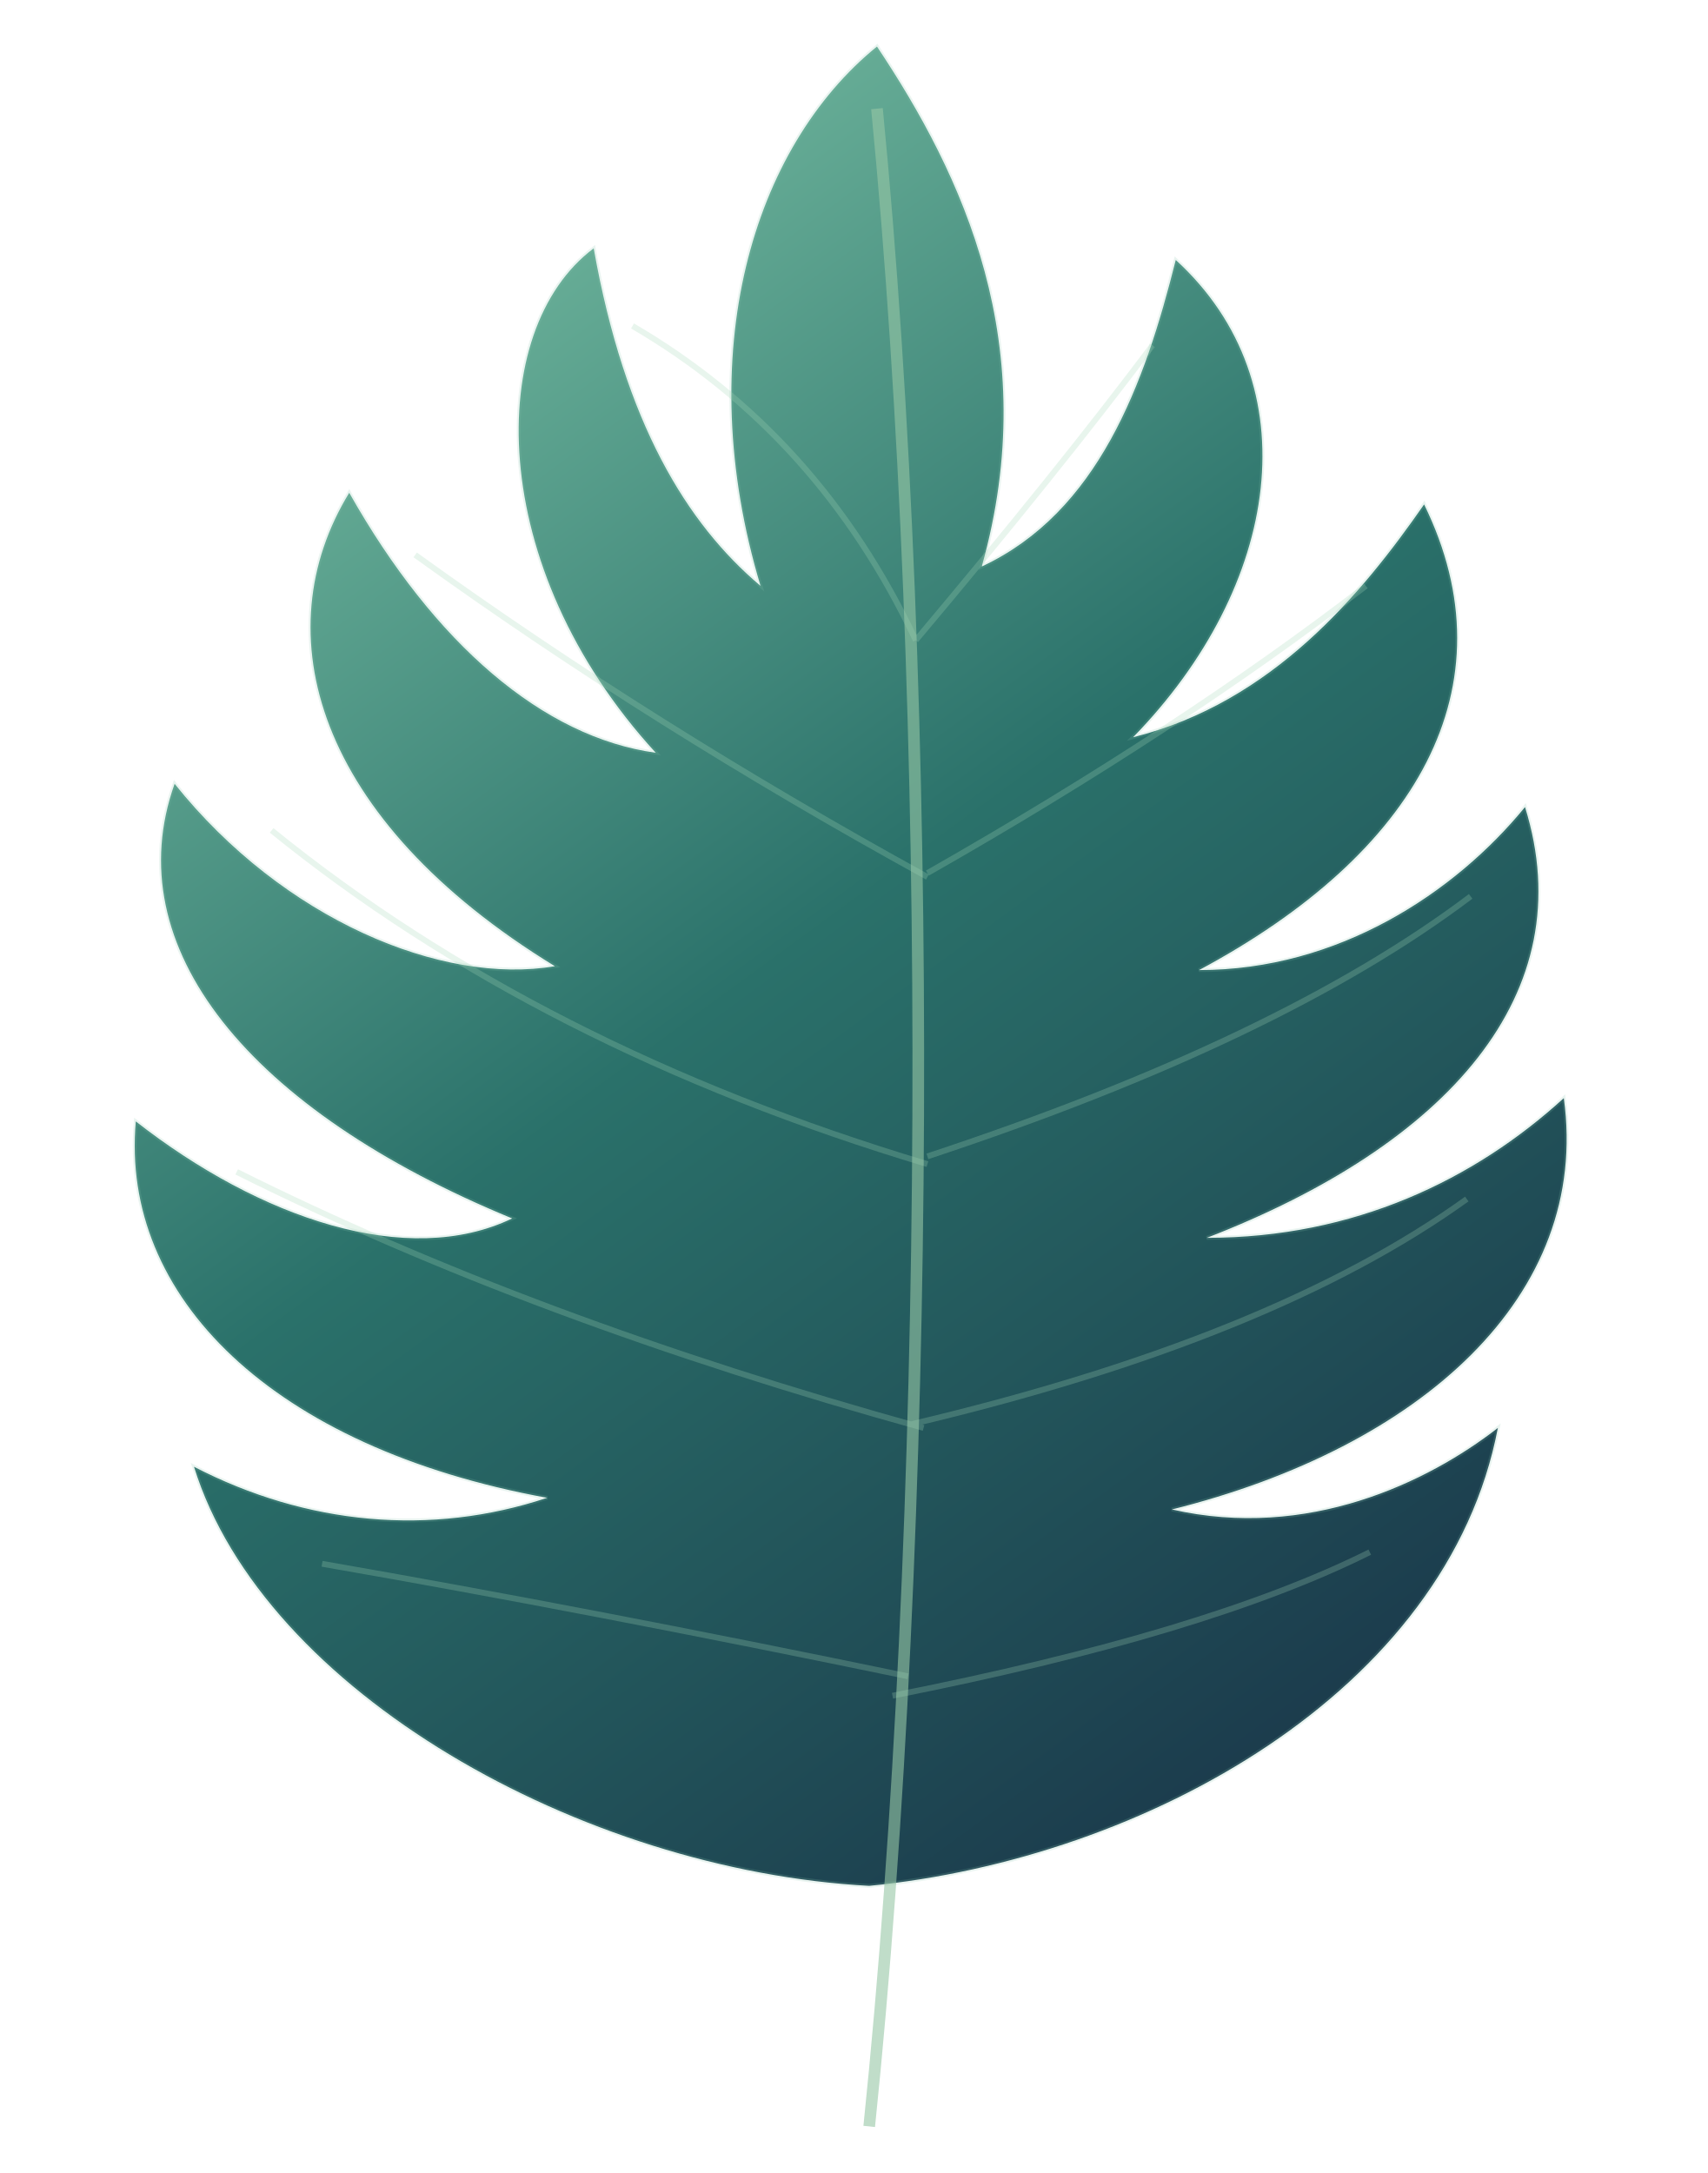
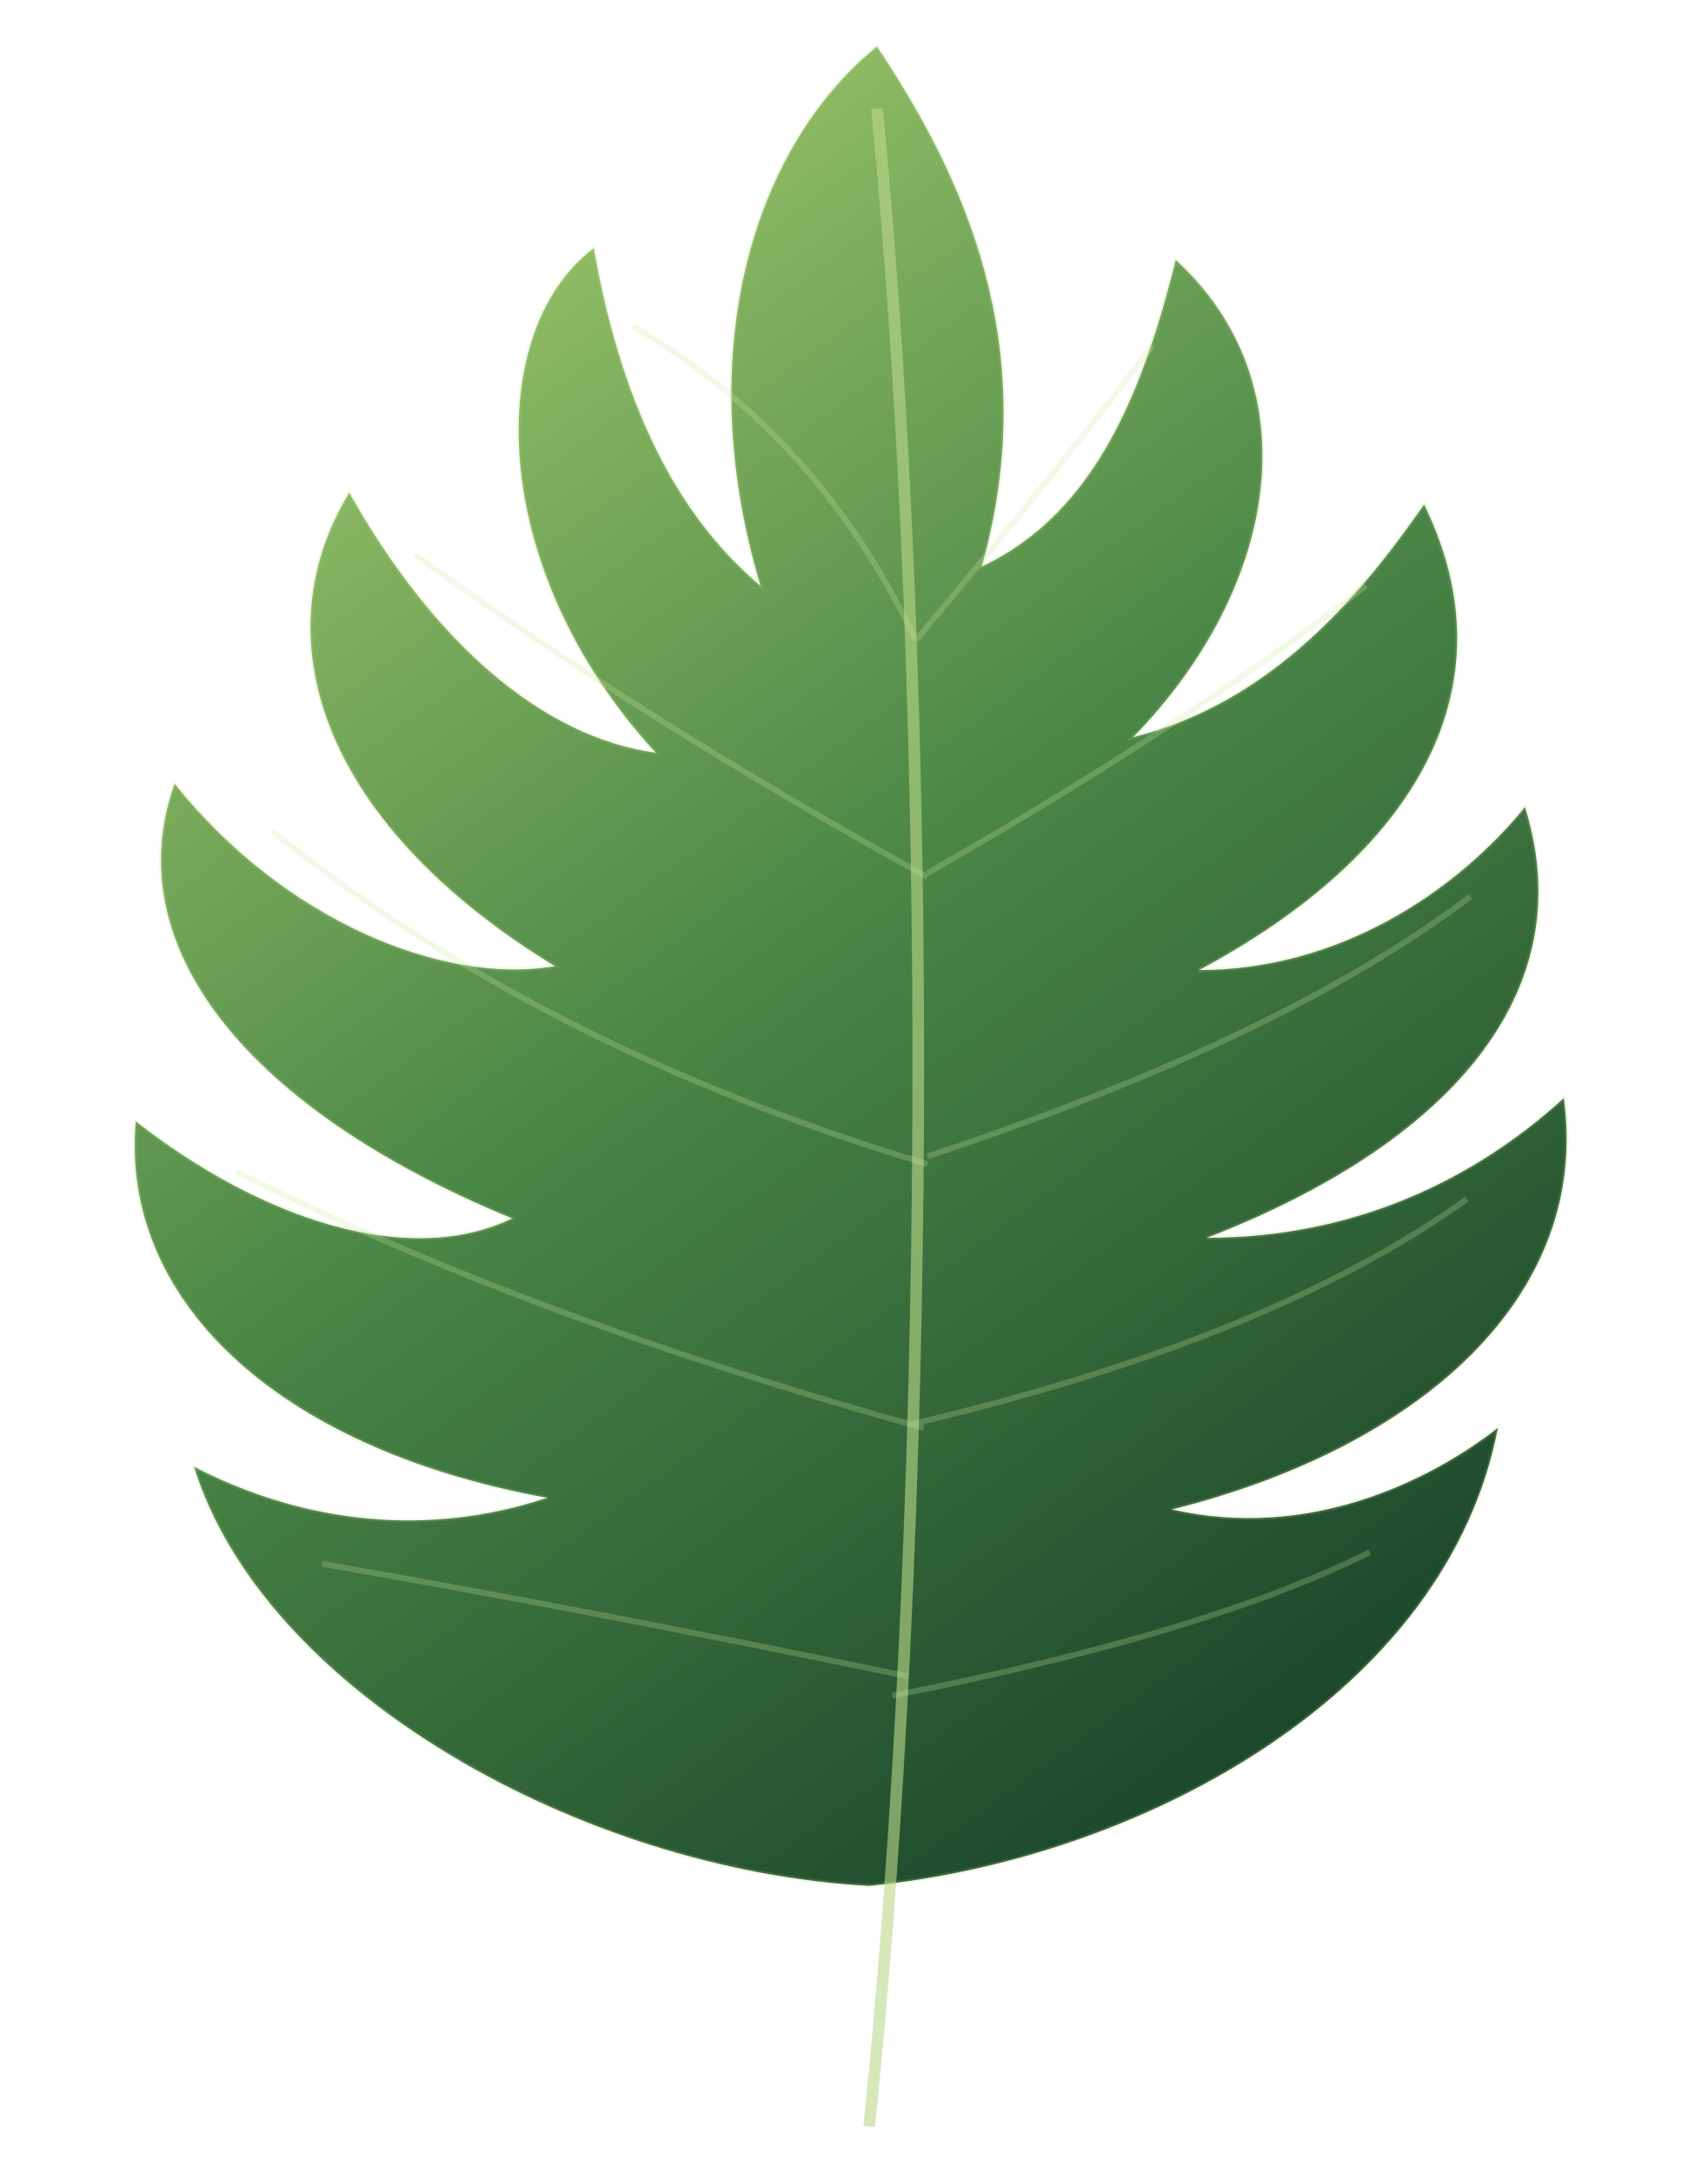
<svg xmlns="http://www.w3.org/2000/svg" viewBox="0 0 440 560" fill="none">
  <defs>
    <linearGradient id="blade" x1="70" y1="60" x2="370" y2="470" gradientUnits="userSpaceOnUse">
-       <stop stop-color="#77bda2" />
-       <stop offset=".45" stop-color="#2a716a" />
-       <stop offset="1" stop-color="#193348" />
+       <stop stop-color="#a1c96c" />
+       <stop offset=".45" stop-color="#4a8646" />
+       <stop offset="1" stop-color="#153d27" />
    </linearGradient>
  </defs>
-   <path d="M224 486C150 482 68 436 50 378C79 393 111 396 141 386C70 373 31 334 35 289C67 314 105 327 132 314C64 286 30 244 45 202C73 237 114 254 143 249C81 211 68 163 90 127C112 166 140 190 169 194C125 146 125 85 153 64C161 109 177 135 196 151C178 91 194 38 226 12C248 45 269 89 253 146C283 132 295 99 303 67C338 99 330 151 292 190C328 181 351 153 367 130C390 177 365 220 309 250C345 250 375 230 393 208C408 256 373 295 311 319C349 319 380 304 403 283C410 334 366 373 302 389C337 397 368 382 386 368C373 436 295 479 224 486Z" fill="url(#blade)" stroke="#89c7ad" stroke-opacity=".18" />
-   <path d="M224 548C240 393 241 182 226 28" stroke="#97c7a5" stroke-opacity=".6" stroke-width="3" />
-   <g stroke="#a4d9b8" stroke-opacity=".25" stroke-width="1.5">
+   <path d="M224 486C150 482 68 436 50 378C79 393 111 396 141 386C70 373 31 334 35 289C67 314 105 327 132 314C64 286 30 244 45 202C73 237 114 254 143 249C81 211 68 163 90 127C112 166 140 190 169 194C125 146 125 85 153 64C161 109 177 135 196 151C178 91 194 38 226 12C248 45 269 89 253 146C283 132 295 99 303 67C338 99 330 151 292 190C328 181 351 153 367 130C390 177 365 220 309 250C345 250 375 230 393 208C408 256 373 295 311 319C349 319 380 304 403 283C410 334 366 373 302 389C337 397 368 382 386 368C373 436 295 479 224 486Z" fill="url(#blade)" stroke="#b8d389" stroke-opacity=".18" />
+   <path d="M224 548C240 393 241 182 226 28" stroke="#bad98a" stroke-opacity=".6" stroke-width="3" />
+   <g stroke="#d2e9a2" stroke-opacity=".25" stroke-width="1.5">
    <path d="M234 432Q152 415 83 403M238 368Q137 340 61 302M239 300Q139 270 70 214M239 226Q168 187 107 143M236 165Q211 112 163 84M230 437Q311 421 353 400M235 367Q328 345 378 309M239 298Q330 268 379 231M239 225Q304 188 352 151M236 165Q273 121 297 89" />
  </g>
</svg>
